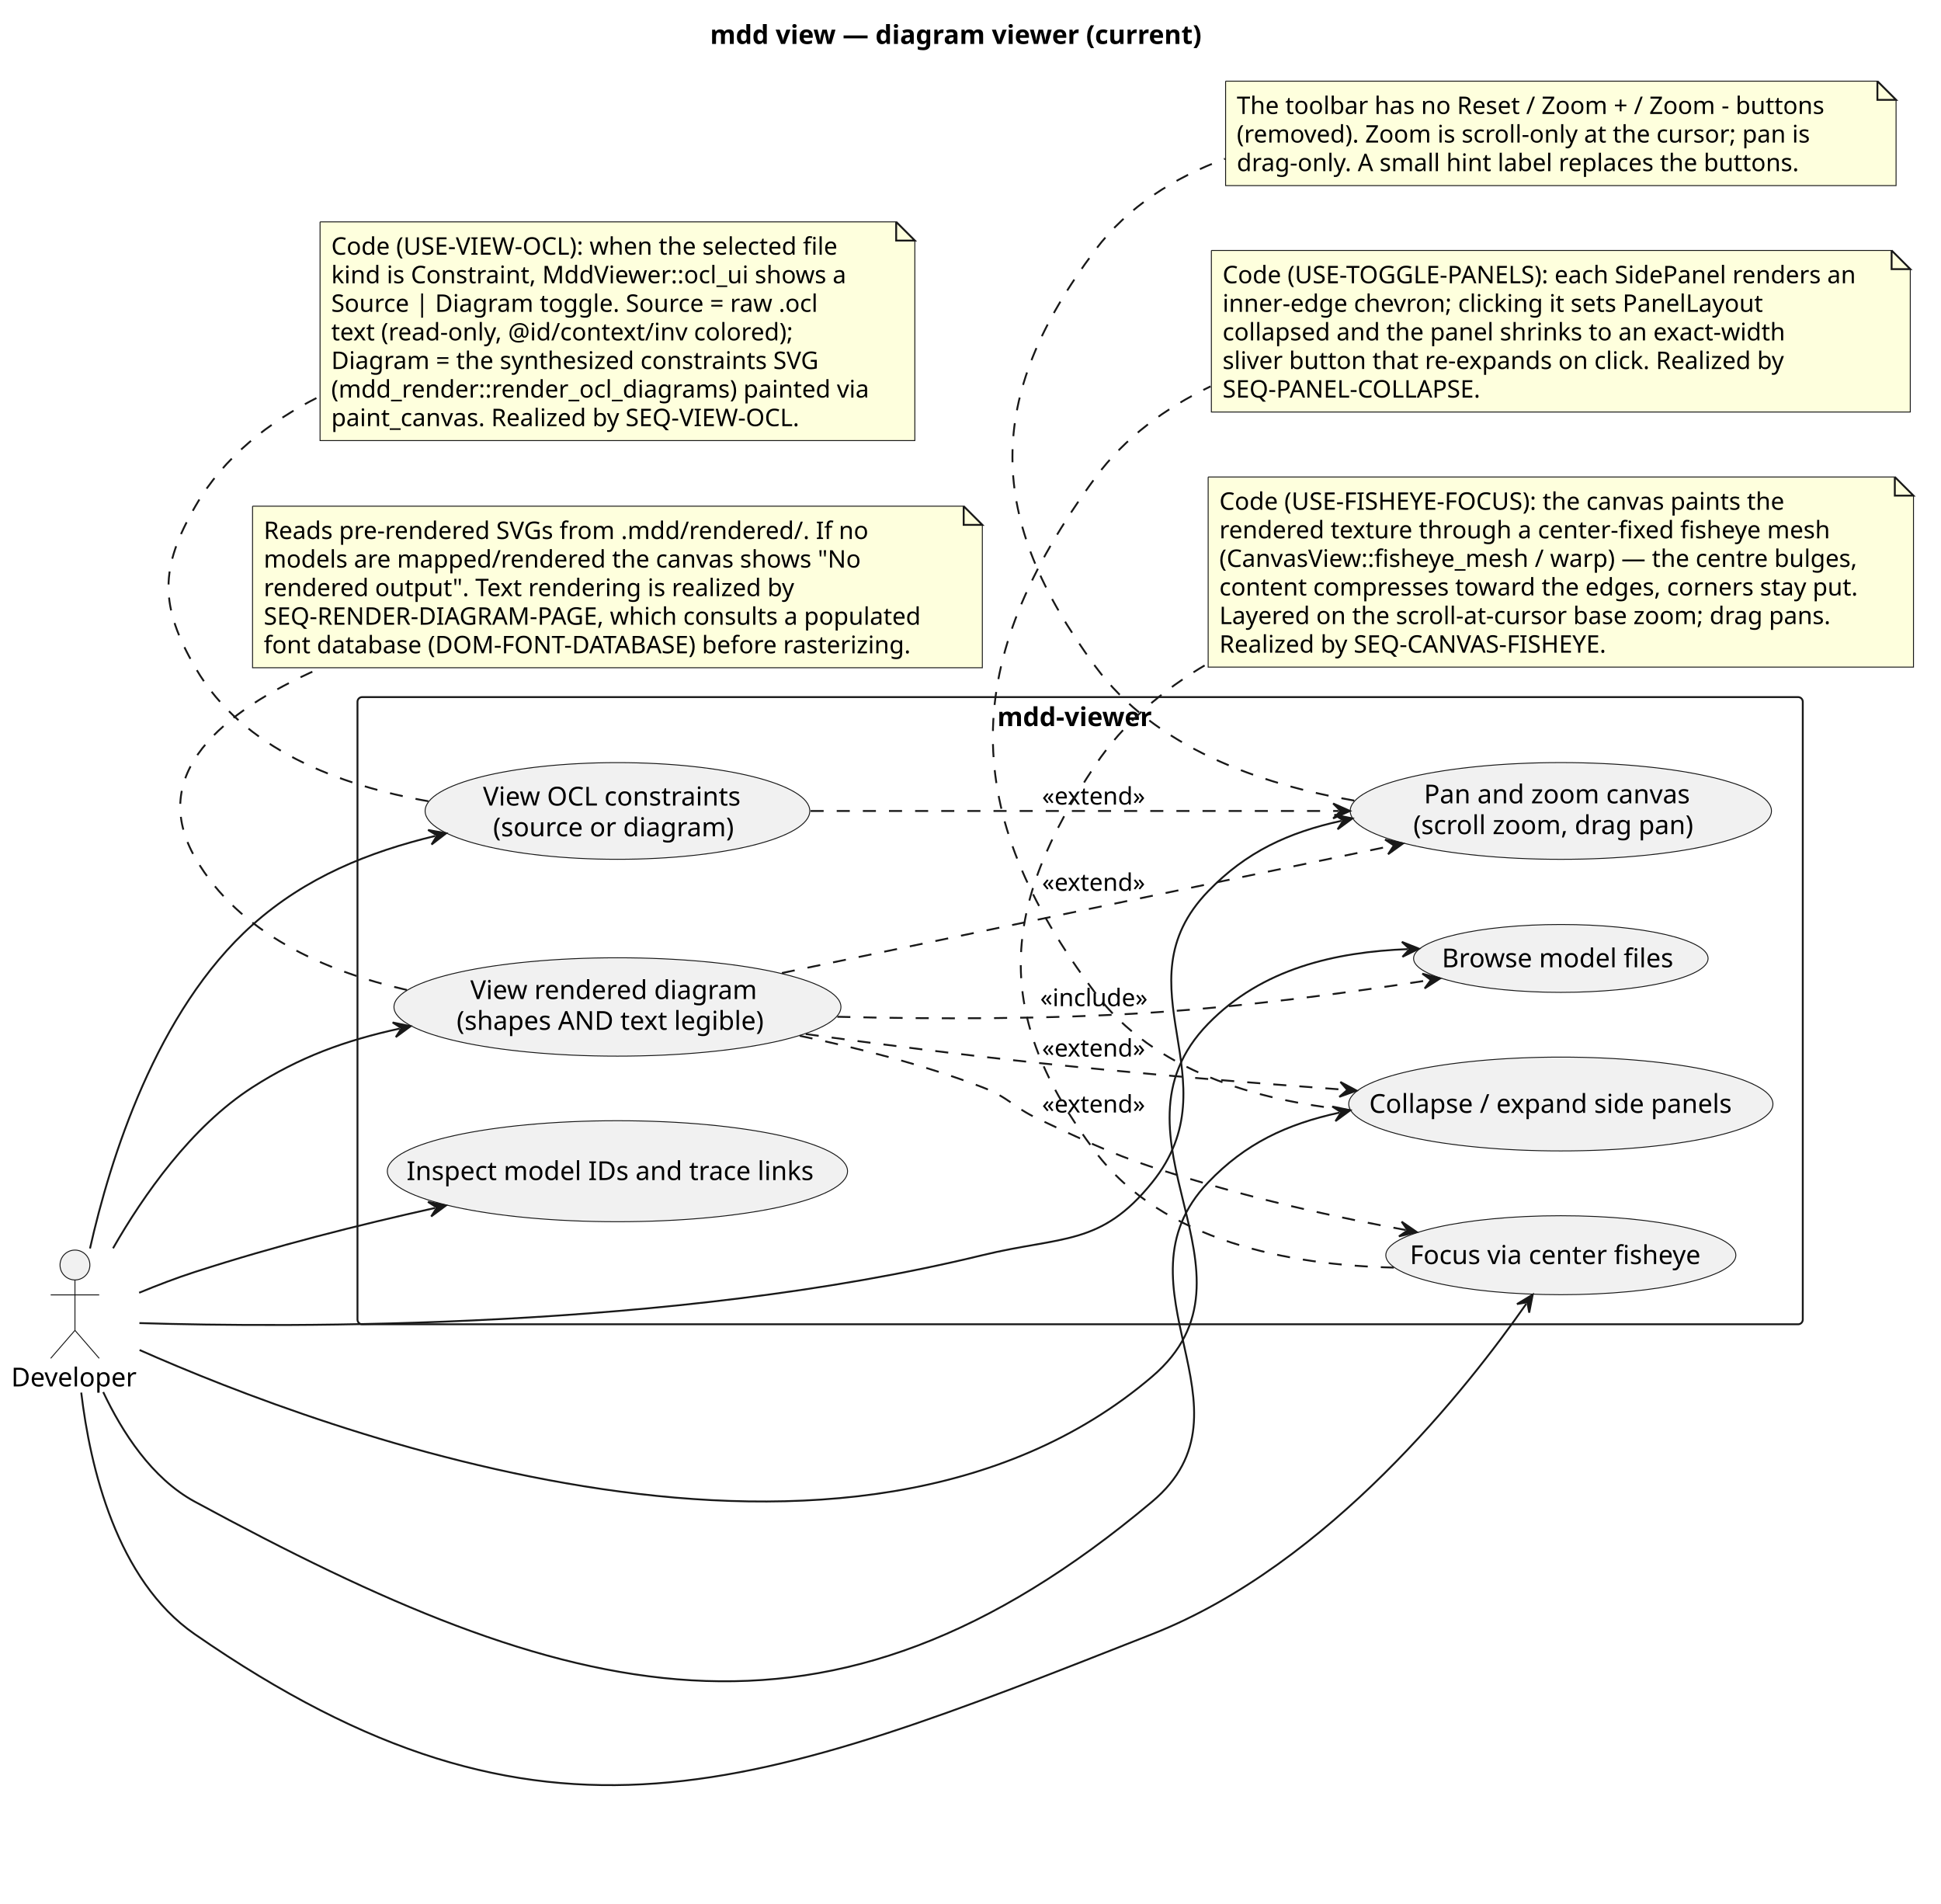
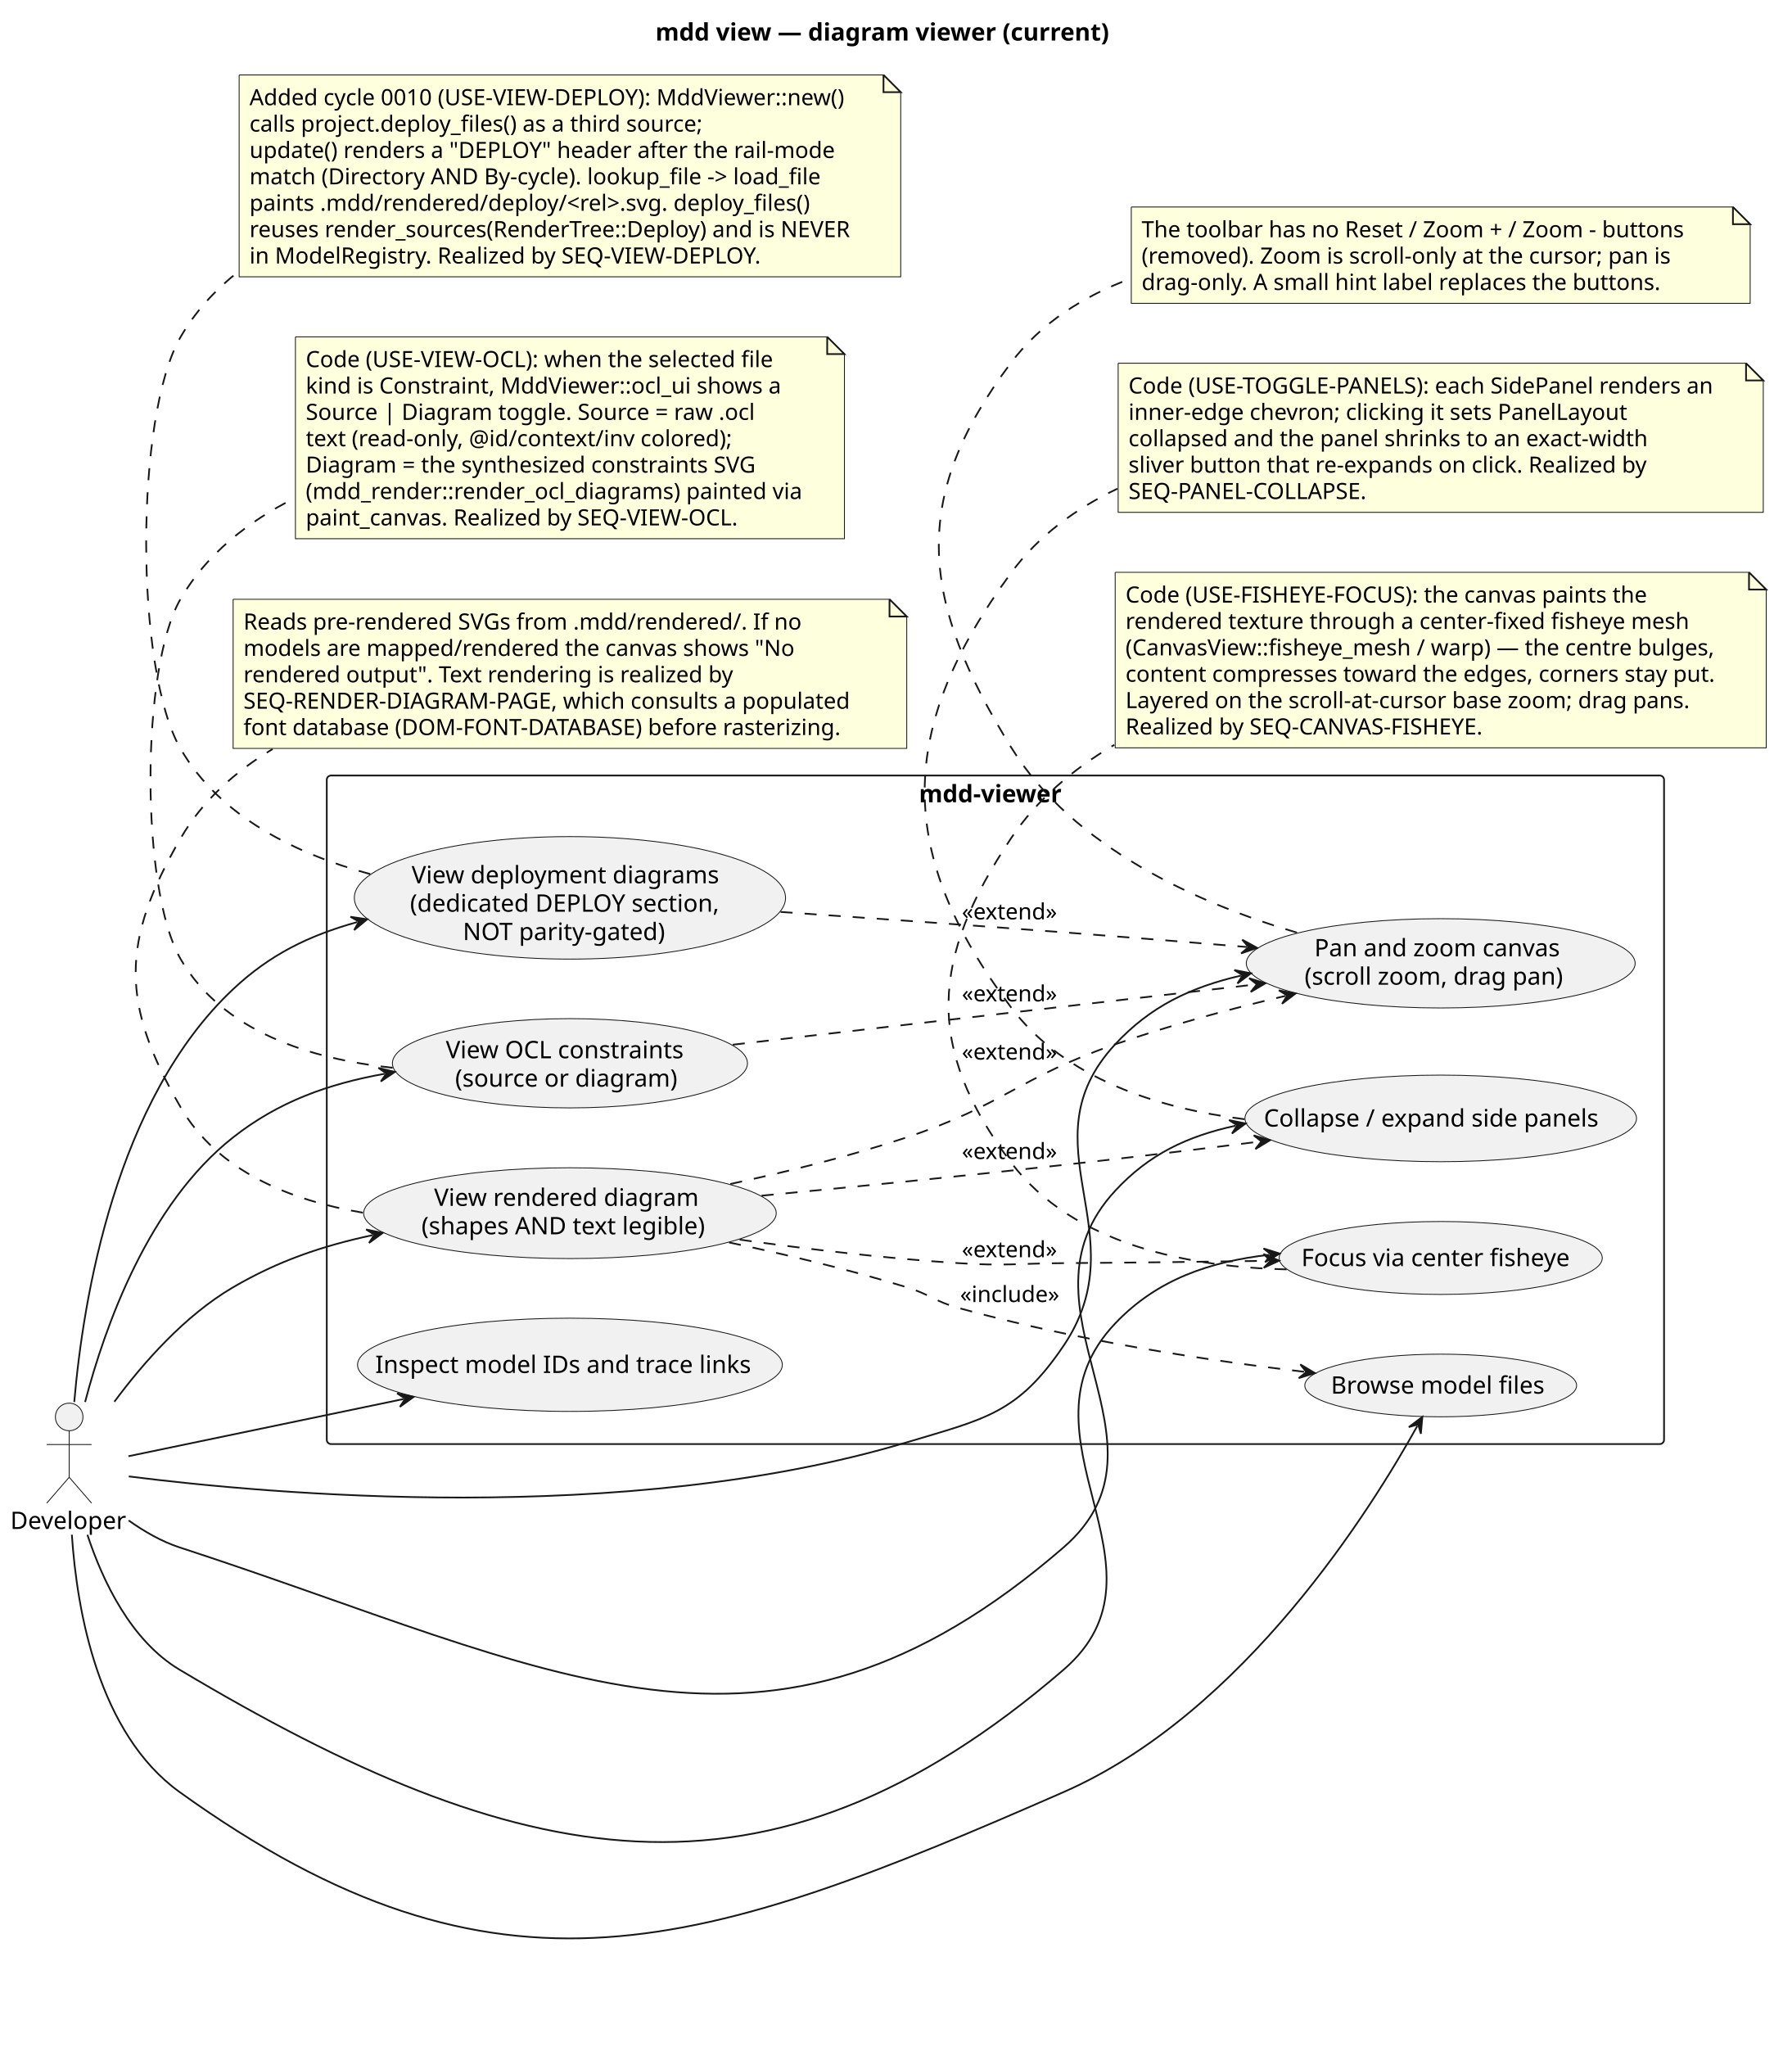
- <svg xmlns="http://www.w3.org/2000/svg" contentStyleType="text/css" data-diagram-type="DESCRIPTION" height="1020px" preserveAspectRatio="none" style="width:1040px;height:1020px;background:#FFFFFF;" version="1.1" viewBox="0 0 1040 1020" width="1040px" zoomAndPan="magnify">
+ <svg xmlns="http://www.w3.org/2000/svg" contentStyleType="text/css" data-diagram-type="DESCRIPTION" height="1188px" preserveAspectRatio="none" style="width:1040px;height:1188px;background:#FFFFFF;" version="1.1" viewBox="0 0 1040 1188" width="1040px" zoomAndPan="magnify">
  <defs />
  <g>
-     <g class="title" data-source-line="18">
+     <g class="title" data-source-line="21">
      <text fill="#000000" font-family="sans-serif" font-size="14" font-weight="700" lengthAdjust="spacing" textLength="272.337" x="380.46" y="23.535">mdd view — diagram viewer (current)</text>
    </g>
-     <g class="cluster" data-qualified-name="mdd-viewer" data-source-line="24" id="ent0003">
-       <rect fill="none" height="336" rx="2.5" ry="2.5" style="stroke:#181818;stroke-width:1;" width="774.4" x="191.54" y="373.458" />
-       <text fill="#000000" font-family="sans-serif" font-size="14" font-weight="700" lengthAdjust="spacing" textLength="88.778" x="534.351" y="388.993">mdd-viewer</text>
+     <g class="cluster" data-qualified-name="mdd-viewer" data-source-line="27" id="ent0003">
+       <rect fill="none" height="388" rx="2.5" ry="2.5" style="stroke:#181818;stroke-width:1;" width="776.26" x="189.68" y="450.078" />
+       <text fill="#000000" font-family="sans-serif" font-size="14" font-weight="700" lengthAdjust="spacing" textLength="88.778" x="533.421" y="465.613">mdd-viewer</text>
    </g>
-     <g class="entity" data-qualified-name="mdd-viewer.View" data-source-line="25" id="ent0004">
-       <ellipse cx="330.835" cy="539.457" fill="#F1F1F1" rx="119.745" ry="26.349" style="stroke:#181818;stroke-width:0.5;" />
-       <text fill="#000000" font-family="sans-serif" font-size="14" lengthAdjust="spacing" textLength="157.664" x="252.003" y="535.224">View rendered diagram</text>
-       <text fill="#000000" font-family="sans-serif" font-size="14" lengthAdjust="spacing" textLength="172.327" x="244.671" y="551.712">(shapes AND text legible)</text>
+     <g class="entity" data-qualified-name="mdd-viewer.View" data-source-line="28" id="ent0004">
+       <ellipse cx="330.835" cy="704.077" fill="#F1F1F1" rx="119.745" ry="26.349" style="stroke:#181818;stroke-width:0.5;" />
+       <text fill="#000000" font-family="sans-serif" font-size="14" lengthAdjust="spacing" textLength="157.664" x="252.003" y="699.844">View rendered diagram</text>
+       <text fill="#000000" font-family="sans-serif" font-size="14" lengthAdjust="spacing" textLength="172.327" x="244.671" y="716.332">(shapes AND text legible)</text>
    </g>
-     <g class="entity" data-qualified-name="mdd-viewer.Browse" data-source-line="26" id="ent0005">
-       <ellipse cx="836.303" cy="513.459" fill="#F1F1F1" rx="78.903" ry="18.181" style="stroke:#181818;stroke-width:0.5;" />
-       <text fill="#000000" font-family="sans-serif" font-size="14" lengthAdjust="spacing" textLength="127.47" x="772.568" y="518.203">Browse model files</text>
+     <g class="entity" data-qualified-name="mdd-viewer.Browse" data-source-line="29" id="ent0005">
+       <ellipse cx="836.303" cy="804.079" fill="#F1F1F1" rx="78.903" ry="18.181" style="stroke:#181818;stroke-width:0.5;" />
+       <text fill="#000000" font-family="sans-serif" font-size="14" lengthAdjust="spacing" textLength="127.47" x="772.568" y="808.823">Browse model files</text>
    </g>
-     <g class="entity" data-qualified-name="mdd-viewer.PanZoom" data-source-line="27" id="ent0006">
-       <ellipse cx="836.304" cy="434.454" fill="#F1F1F1" rx="112.854" ry="25.916" style="stroke:#181818;stroke-width:0.5;" />
-       <text fill="#000000" font-family="sans-serif" font-size="14" lengthAdjust="spacing" textLength="146.679" x="762.965" y="430.381">Pan and zoom canvas</text>
-       <text fill="#000000" font-family="sans-serif" font-size="14" lengthAdjust="spacing" textLength="158.081" x="757.264" y="446.87">(scroll zoom, drag pan)</text>
+     <g class="entity" data-qualified-name="mdd-viewer.PanZoom" data-source-line="30" id="ent0006">
+       <ellipse cx="836.304" cy="559.074" fill="#F1F1F1" rx="112.854" ry="25.916" style="stroke:#181818;stroke-width:0.5;" />
+       <text fill="#000000" font-family="sans-serif" font-size="14" lengthAdjust="spacing" textLength="146.679" x="762.965" y="555.001">Pan and zoom canvas</text>
+       <text fill="#000000" font-family="sans-serif" font-size="14" lengthAdjust="spacing" textLength="158.081" x="757.264" y="571.49">(scroll zoom, drag pan)</text>
    </g>
-     <g class="entity" data-qualified-name="mdd-viewer.Fisheye" data-source-line="28" id="ent0007">
-       <ellipse cx="836.304" cy="672.455" fill="#F1F1F1" rx="93.784" ry="21.157" style="stroke:#181818;stroke-width:0.5;" />
-       <text fill="#000000" font-family="sans-serif" font-size="14" lengthAdjust="spacing" textLength="161.773" x="755.418" y="677.199">Focus via center fisheye</text>
+     <g class="entity" data-qualified-name="mdd-viewer.Fisheye" data-source-line="31" id="ent0007">
+       <ellipse cx="836.304" cy="730.075" fill="#F1F1F1" rx="93.784" ry="21.157" style="stroke:#181818;stroke-width:0.5;" />
+       <text fill="#000000" font-family="sans-serif" font-size="14" lengthAdjust="spacing" textLength="161.773" x="755.418" y="734.819">Focus via center fisheye</text>
    </g>
-     <g class="entity" data-qualified-name="mdd-viewer.Panels" data-source-line="29" id="ent0008">
-       <ellipse cx="836.304" cy="591.457" fill="#F1F1F1" rx="113.644" ry="25.129" style="stroke:#181818;stroke-width:0.5;" />
-       <text fill="#000000" font-family="sans-serif" font-size="14" lengthAdjust="spacing" textLength="205.358" x="733.625" y="596.201">Collapse / expand side panels</text>
+     <g class="entity" data-qualified-name="mdd-viewer.Panels" data-source-line="32" id="ent0008">
+       <ellipse cx="836.304" cy="649.077" fill="#F1F1F1" rx="113.644" ry="25.129" style="stroke:#181818;stroke-width:0.5;" />
+       <text fill="#000000" font-family="sans-serif" font-size="14" lengthAdjust="spacing" textLength="205.358" x="733.625" y="653.821">Collapse / expand side panels</text>
    </g>
-     <g class="entity" data-qualified-name="mdd-viewer.Trace" data-source-line="30" id="ent0009">
-       <ellipse cx="330.828" cy="627.456" fill="#F1F1F1" rx="123.288" ry="27.058" style="stroke:#181818;stroke-width:0.5;" />
-       <text fill="#000000" font-family="sans-serif" font-size="14" lengthAdjust="spacing" textLength="226.01" x="217.823" y="632.2">Inspect model IDs and trace links</text>
+     <g class="entity" data-qualified-name="mdd-viewer.Trace" data-source-line="33" id="ent0009">
+       <ellipse cx="330.828" cy="792.076" fill="#F1F1F1" rx="123.288" ry="27.058" style="stroke:#181818;stroke-width:0.5;" />
+       <text fill="#000000" font-family="sans-serif" font-size="14" lengthAdjust="spacing" textLength="226.01" x="217.823" y="796.82">Inspect model IDs and trace links</text>
    </g>
-     <g class="entity" data-qualified-name="mdd-viewer.ViewOcl" data-source-line="31" id="ent0010">
-       <ellipse cx="330.834" cy="434.459" fill="#F1F1F1" rx="103.054" ry="25.901" style="stroke:#181818;stroke-width:0.5;" />
-       <text fill="#000000" font-family="sans-serif" font-size="14" lengthAdjust="spacing" textLength="144.074" x="258.797" y="431.554">View OCL constraints</text>
-       <text fill="#000000" font-family="sans-serif" font-size="14" lengthAdjust="spacing" textLength="133.267" x="264.201" y="448.043">(source or diagram)</text>
+     <g class="entity" data-qualified-name="mdd-viewer.ViewOcl" data-source-line="34" id="ent0010">
+       <ellipse cx="330.834" cy="617.079" fill="#F1F1F1" rx="103.054" ry="25.901" style="stroke:#181818;stroke-width:0.5;" />
+       <text fill="#000000" font-family="sans-serif" font-size="14" lengthAdjust="spacing" textLength="144.074" x="258.797" y="614.174">View OCL constraints</text>
+       <text fill="#000000" font-family="sans-serif" font-size="14" lengthAdjust="spacing" textLength="133.267" x="264.201" y="630.663">(source or diagram)</text>
    </g>
-     <g class="entity" data-qualified-name="Dev" data-source-line="22" id="ent0002">
-       <ellipse cx="40.159" cy="677.708" fill="#F1F1F1" rx="8" ry="8" style="stroke:#181818;stroke-width:0.5;" />
-       <path d="M40.159,685.708 L40.159,712.708 M27.159,693.708 L53.159,693.708 M40.159,712.708 L27.159,727.708 M40.159,712.708 L53.159,727.708" fill="none" style="stroke:#181818;stroke-width:0.5;" />
-       <text fill="#000000" font-family="sans-serif" font-size="14" lengthAdjust="spacing" textLength="68.318" x="6" y="742.743">Developer</text>
+     <g class="entity" data-qualified-name="mdd-viewer.ViewDeploy" data-source-line="35" id="ent0011">
+       <ellipse cx="330.833" cy="521.081" fill="#F1F1F1" rx="125.153" ry="35.553" style="stroke:#181818;stroke-width:0.5;" />
+       <text fill="#000000" font-family="sans-serif" font-size="14" lengthAdjust="spacing" textLength="183.811" x="238.927" y="512.626">View deployment diagrams</text>
+       <text fill="#000000" font-family="sans-serif" font-size="14" lengthAdjust="spacing" textLength="185.616" x="238.025" y="529.114">(dedicated DEPLOY section,</text>
+       <text fill="#000000" font-family="sans-serif" font-size="14" lengthAdjust="spacing" textLength="124.332" x="268.667" y="545.602">NOT parity-gated)</text>
    </g>
-     <g class="entity" data-qualified-name="GMN23" data-source-line="49" id="ent0024">
-       <path d="M171.49,118.868 L171.49,236.042 L490.176,236.042 L490.176,128.868 L480.176,118.868 L171.49,118.868" fill="#FEFFDD" style="stroke:#181818;stroke-width:0.5;" />
-       <path d="M480.176,118.868 L480.176,128.868 L490.176,128.868 L480.176,118.868" fill="#FEFFDD" style="stroke:#181818;stroke-width:1;" />
-       <text fill="#000000" font-family="sans-serif" font-size="13" lengthAdjust="spacing" textLength="284.997" x="177.49" y="136.437">Code (USE-VIEW-OCL): when the selected file</text>
-       <text fill="#000000" font-family="sans-serif" font-size="13" lengthAdjust="spacing" textLength="289.491" x="177.49" y="151.747">kind is Constraint, MddViewer::ocl_ui shows a</text>
-       <text fill="#000000" font-family="sans-serif" font-size="13" lengthAdjust="spacing" textLength="271.153" x="177.49" y="167.058">Source | Diagram toggle. Source = raw .ocl</text>
-       <text fill="#000000" font-family="sans-serif" font-size="13" lengthAdjust="spacing" textLength="266.081" x="177.49" y="182.368">text (read-only, @id/context/inv colored);</text>
-       <text fill="#000000" font-family="sans-serif" font-size="13" lengthAdjust="spacing" textLength="274.32" x="177.49" y="197.679">Diagram = the synthesized constraints SVG</text>
-       <text fill="#000000" font-family="sans-serif" font-size="13" lengthAdjust="spacing" textLength="297.686" x="177.49" y="212.989">(mdd_render::render_ocl_diagrams) painted via</text>
-       <text fill="#000000" font-family="sans-serif" font-size="13" lengthAdjust="spacing" textLength="265.192" x="177.49" y="228.3">paint_canvas. Realized by SEQ-VIEW-OCL.</text>
+     <g class="entity" data-qualified-name="Dev" data-source-line="25" id="ent0002">
+       <ellipse cx="40.159" cy="822.338" fill="#F1F1F1" rx="8" ry="8" style="stroke:#181818;stroke-width:0.5;" />
+       <path d="M40.159,830.338 L40.159,857.338 M27.159,838.338 L53.159,838.338 M40.159,857.338 L27.159,872.338 M40.159,857.338 L53.159,872.338" fill="none" style="stroke:#181818;stroke-width:0.5;" />
+       <text fill="#000000" font-family="sans-serif" font-size="14" lengthAdjust="spacing" textLength="68.318" x="6" y="887.373">Developer</text>
    </g>
-     <g class="entity" data-qualified-name="GMN26" data-source-line="59" id="ent0027">
-       <path d="M647.34,255.528 L647.34,357.392 L1025.256,357.392 L1025.256,265.528 L1015.256,255.528 L647.34,255.528" fill="#FEFFDD" style="stroke:#181818;stroke-width:0.5;" />
-       <path d="M1015.256,255.528 L1015.256,265.528 L1025.256,265.528 L1015.256,255.528" fill="#FEFFDD" style="stroke:#181818;stroke-width:1;" />
-       <text fill="#000000" font-family="sans-serif" font-size="13" lengthAdjust="spacing" textLength="316.634" x="653.34" y="273.097">Code (USE-FISHEYE-FOCUS): the canvas paints the</text>
-       <text fill="#000000" font-family="sans-serif" font-size="13" lengthAdjust="spacing" textLength="342.139" x="653.34" y="288.407">rendered texture through a center-fixed fisheye mesh</text>
-       <text fill="#000000" font-family="sans-serif" font-size="13" lengthAdjust="spacing" textLength="356.916" x="653.34" y="303.718">(CanvasView::fisheye_mesh / warp) — the centre bulges,</text>
-       <text fill="#000000" font-family="sans-serif" font-size="13" lengthAdjust="spacing" textLength="354.326" x="653.34" y="319.028">content compresses toward the edges, corners stay put.</text>
-       <text fill="#000000" font-family="sans-serif" font-size="13" lengthAdjust="spacing" textLength="346.938" x="653.34" y="334.339">Layered on the scroll-at-cursor base zoom; drag pans.</text>
-       <text fill="#000000" font-family="sans-serif" font-size="13" lengthAdjust="spacing" textLength="221.038" x="653.34" y="349.649">Realized by SEQ-CANVAS-FISHEYE.</text>
+     <g class="entity" data-qualified-name="GMN26" data-source-line="55" id="ent0027">
+       <path d="M171.49,195.488 L171.49,312.662 L490.176,312.662 L490.176,205.488 L480.176,195.488 L171.49,195.488" fill="#FEFFDD" style="stroke:#181818;stroke-width:0.5;" />
+       <path d="M480.176,195.488 L480.176,205.488 L490.176,205.488 L480.176,195.488" fill="#FEFFDD" style="stroke:#181818;stroke-width:1;" />
+       <text fill="#000000" font-family="sans-serif" font-size="13" lengthAdjust="spacing" textLength="284.997" x="177.49" y="213.057">Code (USE-VIEW-OCL): when the selected file</text>
+       <text fill="#000000" font-family="sans-serif" font-size="13" lengthAdjust="spacing" textLength="289.491" x="177.49" y="228.367">kind is Constraint, MddViewer::ocl_ui shows a</text>
+       <text fill="#000000" font-family="sans-serif" font-size="13" lengthAdjust="spacing" textLength="271.153" x="177.49" y="243.678">Source | Diagram toggle. Source = raw .ocl</text>
+       <text fill="#000000" font-family="sans-serif" font-size="13" lengthAdjust="spacing" textLength="266.081" x="177.49" y="258.988">text (read-only, @id/context/inv colored);</text>
+       <text fill="#000000" font-family="sans-serif" font-size="13" lengthAdjust="spacing" textLength="274.32" x="177.49" y="274.299">Diagram = the synthesized constraints SVG</text>
+       <text fill="#000000" font-family="sans-serif" font-size="13" lengthAdjust="spacing" textLength="297.686" x="177.49" y="289.609">(mdd_render::render_ocl_diagrams) painted via</text>
+       <text fill="#000000" font-family="sans-serif" font-size="13" lengthAdjust="spacing" textLength="265.192" x="177.49" y="304.92">paint_canvas. Realized by SEQ-VIEW-OCL.</text>
    </g>
-     <g class="entity" data-qualified-name="GMN29" data-source-line="68" id="ent0030">
-       <path d="M656.68,43.488 L656.68,99.42 L1015.928,99.42 L1015.928,53.488 L1005.928,43.488 L656.68,43.488" fill="#FEFFDD" style="stroke:#181818;stroke-width:0.5;" />
-       <path d="M1005.928,43.488 L1005.928,53.488 L1015.928,53.488 L1005.928,43.488" fill="#FEFFDD" style="stroke:#181818;stroke-width:1;" />
-       <text fill="#000000" font-family="sans-serif" font-size="13" lengthAdjust="spacing" textLength="338.248" x="662.68" y="61.057">The toolbar has no Reset / Zoom + / Zoom - buttons</text>
-       <text fill="#000000" font-family="sans-serif" font-size="13" lengthAdjust="spacing" textLength="325.013" x="662.68" y="76.367">(removed). Zoom is scroll-only at the cursor; pan is</text>
-       <text fill="#000000" font-family="sans-serif" font-size="13" lengthAdjust="spacing" textLength="318.272" x="662.68" y="91.678">drag-only. A small hint label replaces the buttons.</text>
+     <g class="entity" data-qualified-name="GMN29" data-source-line="65" id="ent0030">
+       <path d="M647.34,332.148 L647.34,434.012 L1025.256,434.012 L1025.256,342.148 L1015.256,332.148 L647.34,332.148" fill="#FEFFDD" style="stroke:#181818;stroke-width:0.5;" />
+       <path d="M1015.256,332.148 L1015.256,342.148 L1025.256,342.148 L1015.256,332.148" fill="#FEFFDD" style="stroke:#181818;stroke-width:1;" />
+       <text fill="#000000" font-family="sans-serif" font-size="13" lengthAdjust="spacing" textLength="316.634" x="653.34" y="349.717">Code (USE-FISHEYE-FOCUS): the canvas paints the</text>
+       <text fill="#000000" font-family="sans-serif" font-size="13" lengthAdjust="spacing" textLength="342.139" x="653.34" y="365.027">rendered texture through a center-fixed fisheye mesh</text>
+       <text fill="#000000" font-family="sans-serif" font-size="13" lengthAdjust="spacing" textLength="356.916" x="653.34" y="380.338">(CanvasView::fisheye_mesh / warp) — the centre bulges,</text>
+       <text fill="#000000" font-family="sans-serif" font-size="13" lengthAdjust="spacing" textLength="354.326" x="653.34" y="395.648">content compresses toward the edges, corners stay put.</text>
+       <text fill="#000000" font-family="sans-serif" font-size="13" lengthAdjust="spacing" textLength="346.938" x="653.34" y="410.959">Layered on the scroll-at-cursor base zoom; drag pans.</text>
+       <text fill="#000000" font-family="sans-serif" font-size="13" lengthAdjust="spacing" textLength="221.038" x="653.34" y="426.269">Realized by SEQ-CANVAS-FISHEYE.</text>
    </g>
    <g class="entity" data-qualified-name="GMN32" data-source-line="74" id="ent0033">
-       <path d="M649.06,134.178 L649.06,220.731 L1023.536,220.731 L1023.536,144.178 L1013.536,134.178 L649.06,134.178" fill="#FEFFDD" style="stroke:#181818;stroke-width:0.5;" />
-       <path d="M1013.536,134.178 L1013.536,144.178 L1023.536,144.178 L1013.536,134.178" fill="#FEFFDD" style="stroke:#181818;stroke-width:1;" />
-       <text fill="#000000" font-family="sans-serif" font-size="13" lengthAdjust="spacing" textLength="353.476" x="655.06" y="151.747">Code (USE-TOGGLE-PANELS): each SidePanel renders an</text>
-       <text fill="#000000" font-family="sans-serif" font-size="13" lengthAdjust="spacing" textLength="303.094" x="655.06" y="167.057">inner-edge chevron; clicking it sets PanelLayout</text>
-       <text fill="#000000" font-family="sans-serif" font-size="13" lengthAdjust="spacing" textLength="316.881" x="655.06" y="182.368">collapsed and the panel shrinks to an exact-width</text>
-       <text fill="#000000" font-family="sans-serif" font-size="13" lengthAdjust="spacing" textLength="319.37" x="655.06" y="197.678">sliver button that re-expands on click. Realized by</text>
-       <text fill="#000000" font-family="sans-serif" font-size="13" lengthAdjust="spacing" textLength="146.199" x="655.06" y="212.989">SEQ-PANEL-COLLAPSE.</text>
+       <path d="M656.68,120.118 L656.68,176.05 L1015.928,176.05 L1015.928,130.118 L1005.928,120.118 L656.68,120.118" fill="#FEFFDD" style="stroke:#181818;stroke-width:0.5;" />
+       <path d="M1005.928,120.118 L1005.928,130.118 L1015.928,130.118 L1005.928,120.118" fill="#FEFFDD" style="stroke:#181818;stroke-width:1;" />
+       <text fill="#000000" font-family="sans-serif" font-size="13" lengthAdjust="spacing" textLength="338.248" x="662.68" y="137.687">The toolbar has no Reset / Zoom + / Zoom - buttons</text>
+       <text fill="#000000" font-family="sans-serif" font-size="13" lengthAdjust="spacing" textLength="325.013" x="662.68" y="152.997">(removed). Zoom is scroll-only at the cursor; pan is</text>
+       <text fill="#000000" font-family="sans-serif" font-size="13" lengthAdjust="spacing" textLength="318.272" x="662.68" y="168.308">drag-only. A small hint label replaces the buttons.</text>
    </g>
-     <g class="entity" data-qualified-name="GMN35" data-source-line="82" id="ent0036">
-       <path d="M135.32,271.178 L135.32,357.731 L526.344,357.731 L526.344,281.178 L516.344,271.178 L135.32,271.178" fill="#FEFFDD" style="stroke:#181818;stroke-width:0.5;" />
-       <path d="M516.344,271.178 L516.344,281.178 L526.344,281.178 L516.344,271.178" fill="#FEFFDD" style="stroke:#181818;stroke-width:1;" />
-       <text fill="#000000" font-family="sans-serif" font-size="13" lengthAdjust="spacing" textLength="340.679" x="141.32" y="288.747">Reads pre-rendered SVGs from .mdd/rendered/. If no</text>
-       <text fill="#000000" font-family="sans-serif" font-size="13" lengthAdjust="spacing" textLength="329.456" x="141.32" y="304.057">models are mapped/rendered the canvas shows "No</text>
-       <text fill="#000000" font-family="sans-serif" font-size="13" lengthAdjust="spacing" textLength="297.572" x="141.32" y="319.368">rendered output". Text rendering is realized by</text>
-       <text fill="#000000" font-family="sans-serif" font-size="13" lengthAdjust="spacing" textLength="370.024" x="141.32" y="334.678">SEQ-RENDER-DIAGRAM-PAGE, which consults a populated</text>
-       <text fill="#000000" font-family="sans-serif" font-size="13" lengthAdjust="spacing" textLength="367.155" x="141.32" y="349.989">font database (DOM-FONT-DATABASE) before rasterizing.</text>
+     <g class="entity" data-qualified-name="GMN35" data-source-line="80" id="ent0036">
+       <path d="M649.06,210.798 L649.06,297.351 L1023.536,297.351 L1023.536,220.798 L1013.536,210.798 L649.06,210.798" fill="#FEFFDD" style="stroke:#181818;stroke-width:0.5;" />
+       <path d="M1013.536,210.798 L1013.536,220.798 L1023.536,220.798 L1013.536,210.798" fill="#FEFFDD" style="stroke:#181818;stroke-width:1;" />
+       <text fill="#000000" font-family="sans-serif" font-size="13" lengthAdjust="spacing" textLength="353.476" x="655.06" y="228.367">Code (USE-TOGGLE-PANELS): each SidePanel renders an</text>
+       <text fill="#000000" font-family="sans-serif" font-size="13" lengthAdjust="spacing" textLength="303.094" x="655.06" y="243.677">inner-edge chevron; clicking it sets PanelLayout</text>
+       <text fill="#000000" font-family="sans-serif" font-size="13" lengthAdjust="spacing" textLength="316.881" x="655.06" y="258.988">collapsed and the panel shrinks to an exact-width</text>
+       <text fill="#000000" font-family="sans-serif" font-size="13" lengthAdjust="spacing" textLength="319.37" x="655.06" y="274.298">sliver button that re-expands on click. Realized by</text>
+       <text fill="#000000" font-family="sans-serif" font-size="13" lengthAdjust="spacing" textLength="146.199" x="655.06" y="289.609">SEQ-PANEL-COLLAPSE.</text>
    </g>
-     <g class="link" data-entity-1="ent0002" data-entity-2="ent0004" data-link-type="dependency" data-source-line="34" id="lnk11">
-       <path d="M60.56,668.758 C76.73,640.518 102.41,603.618 135.32,582.458 C160.48,566.278 184.987,557.394 214.167,551.044" fill="none" id="Dev-to-View" style="stroke:#181818;stroke-width:1;" />
-       <polygon fill="#181818" points="220.03,549.768,210.385,547.774,215.144,550.832,212.086,555.591,220.03,549.768" style="stroke:#181818;stroke-width:1;" />
+     <g class="entity" data-qualified-name="GMN38" data-source-line="88" id="ent0039">
+       <path d="M135.32,347.798 L135.32,434.351 L526.344,434.351 L526.344,357.798 L516.344,347.798 L135.32,347.798" fill="#FEFFDD" style="stroke:#181818;stroke-width:0.5;" />
+       <path d="M516.344,347.798 L516.344,357.798 L526.344,357.798 L516.344,347.798" fill="#FEFFDD" style="stroke:#181818;stroke-width:1;" />
+       <text fill="#000000" font-family="sans-serif" font-size="13" lengthAdjust="spacing" textLength="340.679" x="141.32" y="365.367">Reads pre-rendered SVGs from .mdd/rendered/. If no</text>
+       <text fill="#000000" font-family="sans-serif" font-size="13" lengthAdjust="spacing" textLength="329.456" x="141.32" y="380.677">models are mapped/rendered the canvas shows "No</text>
+       <text fill="#000000" font-family="sans-serif" font-size="13" lengthAdjust="spacing" textLength="297.572" x="141.32" y="395.988">rendered output". Text rendering is realized by</text>
+       <text fill="#000000" font-family="sans-serif" font-size="13" lengthAdjust="spacing" textLength="370.024" x="141.32" y="411.298">SEQ-RENDER-DIAGRAM-PAGE, which consults a populated</text>
+       <text fill="#000000" font-family="sans-serif" font-size="13" lengthAdjust="spacing" textLength="367.155" x="141.32" y="426.609">font database (DOM-FONT-DATABASE) before rasterizing.</text>
    </g>
-     <g class="link" data-entity-1="ent0002" data-entity-2="ent0005" data-link-type="dependency" data-source-line="35" id="lnk12">
-       <path d="M74.79,723.238 C172.13,766.348 457.37,874.038 617.34,737.458 C682.03,682.228 588.01,609.388 647.34,548.458 C676.17,518.848 715.415,509.993 754.295,508.473" fill="none" id="Dev-to-Browse" style="stroke:#181818;stroke-width:1;" />
-       <polygon fill="#181818" points="760.29,508.238,751.141,504.593,755.294,508.434,751.453,512.587,760.29,508.238" style="stroke:#181818;stroke-width:1;" />
+     <g class="entity" data-qualified-name="GMN41" data-source-line="96" id="ent0042">
+       <path d="M138.82,43.488 L138.82,160.662 L522.849,160.662 L522.849,53.488 L512.849,43.488 L138.82,43.488" fill="#FEFFDD" style="stroke:#181818;stroke-width:0.5;" />
+       <path d="M512.849,43.488 L512.849,53.488 L522.849,53.488 L512.849,43.488" fill="#FEFFDD" style="stroke:#181818;stroke-width:1;" />
+       <text fill="#000000" font-family="sans-serif" font-size="13" lengthAdjust="spacing" textLength="363.029" x="144.82" y="61.057">Added cycle 0010 (USE-VIEW-DEPLOY): MddViewer::new()</text>
+       <text fill="#000000" font-family="sans-serif" font-size="13" lengthAdjust="spacing" textLength="277.316" x="144.82" y="76.367">calls project.deploy_files() as a third source;</text>
+       <text fill="#000000" font-family="sans-serif" font-size="13" lengthAdjust="spacing" textLength="350.829" x="144.82" y="91.678">update() renders a "DEPLOY" header after the rail-mode</text>
+       <text fill="#000000" font-family="sans-serif" font-size="13" lengthAdjust="spacing" textLength="355.653" x="144.82" y="106.988">match (Directory AND By-cycle). lookup_file -&gt; load_file</text>
+       <text fill="#000000" font-family="sans-serif" font-size="13" lengthAdjust="spacing" textLength="348.848" x="144.82" y="122.299">paints .mdd/rendered/deploy/&lt;rel&gt;.svg. deploy_files()</text>
+       <text fill="#000000" font-family="sans-serif" font-size="13" lengthAdjust="spacing" textLength="360.89" x="144.82" y="137.609">reuses render_sources(RenderTree::Deploy) and is NEVER</text>
+       <text fill="#000000" font-family="sans-serif" font-size="13" lengthAdjust="spacing" textLength="312.508" x="144.82" y="152.92">in ModelRegistry. Realized by SEQ-VIEW-DEPLOY.</text>
    </g>
-     <g class="link" data-entity-1="ent0002" data-entity-2="ent0006" data-link-type="dependency" data-source-line="36" id="lnk13">
-       <path d="M74.69,708.818 C154.33,711.248 360.58,712.748 526.34,672.458 C569.1,662.058 589.74,667.728 617.34,633.458 C661.62,578.468 598.3,528.248 647.34,477.458 C667.69,456.388 690.219,445.983 718.789,439.723" fill="none" id="Dev-to-PanZoom" style="stroke:#181818;stroke-width:1;" />
-       <polygon fill="#181818" points="724.65,438.438,715.002,436.457,719.766,439.508,716.715,444.272,724.65,438.438" style="stroke:#181818;stroke-width:1;" />
+     <g class="link" data-entity-1="ent0002" data-entity-2="ent0004" data-link-type="dependency" data-source-line="38" id="lnk12">
+       <path d="M66.39,813.518 C83.25,790.788 107.41,763.378 135.32,747.078 C161.52,731.768 186.754,723.171 216.304,716.811" fill="none" id="Dev-to-View" style="stroke:#181818;stroke-width:1;" />
+       <polygon fill="#181818" points="222.17,715.548,212.53,713.532,217.282,716.6,214.213,721.352,222.17,715.548" style="stroke:#181818;stroke-width:1;" />
    </g>
-     <g class="link" data-entity-1="ent0002" data-entity-2="ent0007" data-link-type="dependency" data-source-line="37" id="lnk14">
-       <path d="M43.53,746.048 C48.29,785.968 62.43,846.458 104.32,875.458 C291.78,1005.248 405.17,958.958 617.34,875.458 C712.37,838.058 787.063,742.457 817.803,698.466" fill="none" id="Dev-to-Fisheye" style="stroke:#181818;stroke-width:1;" />
-       <polygon fill="#181818" points="821.24,693.548,812.806,698.634,818.376,697.647,819.364,703.217,821.24,693.548" style="stroke:#181818;stroke-width:1;" />
+     <g class="link" data-entity-1="ent0002" data-entity-2="ent0005" data-link-type="dependency" data-source-line="39" id="lnk13">
+       <path d="M41.71,890.688 C44.68,935.058 57.07,1006.108 104.32,1040.078 C289.45,1173.178 408.46,1131.498 617.34,1040.078 C722.59,994.008 796.679,874.515 822.739,827.545" fill="none" id="Dev-to-Browse" style="stroke:#181818;stroke-width:1;" />
+       <polygon fill="#181818" points="825.65,822.298,817.786,828.227,823.224,826.67,824.781,832.109,825.65,822.298" style="stroke:#181818;stroke-width:1;" />
    </g>
-     <g class="link" data-entity-1="ent0002" data-entity-2="ent0008" data-link-type="dependency" data-source-line="38" id="lnk15">
-       <path d="M55.31,745.768 C65.42,767.188 81.35,792.008 104.32,804.458 C304.76,913.128 442.74,951.088 617.34,804.458 C676.43,754.828 594.06,689.258 647.34,633.458 C667.32,612.538 689.388,602.237 717.628,596.077" fill="none" id="Dev-to-Panels" style="stroke:#181818;stroke-width:1;" />
-       <polygon fill="#181818" points="723.49,594.798,713.844,592.808,718.605,595.864,715.549,600.625,723.49,594.798" style="stroke:#181818;stroke-width:1;" />
+     <g class="link" data-entity-1="ent0002" data-entity-2="ent0006" data-link-type="dependency" data-source-line="40" id="lnk14">
+       <path d="M74.75,856.848 C154.95,866.998 363.08,886.028 526.34,837.078 C571.83,823.438 590.75,820.418 617.34,781.078 C661.54,715.708 593.68,663.938 647.34,606.078 C667.81,584.008 691.095,572.972 720.335,566.202" fill="none" id="Dev-to-PanZoom" style="stroke:#181818;stroke-width:1;" />
+       <polygon fill="#181818" points="726.18,564.848,716.51,562.981,721.309,565.976,718.314,570.775,726.18,564.848" style="stroke:#181818;stroke-width:1;" />
    </g>
-     <g class="link" data-entity-1="ent0002" data-entity-2="ent0009" data-link-type="dependency" data-source-line="39" id="lnk16">
-       <path d="M74.56,692.568 C84.06,688.648 94.5,684.628 104.32,681.458 C147.99,667.338 191.624,656.384 233.104,647.134" fill="none" id="Dev-to-Trace" style="stroke:#181818;stroke-width:1;" />
-       <polygon fill="#181818" points="238.96,645.828,229.305,643.883,234.08,646.917,231.046,651.691,238.96,645.828" style="stroke:#181818;stroke-width:1;" />
+     <g class="link" data-entity-1="ent0002" data-entity-2="ent0007" data-link-type="dependency" data-source-line="41" id="lnk15">
+       <path d="M50.74,890.738 C59.7,917.888 76.07,952.228 104.32,969.078 C300.13,1085.898 444.62,1117.928 617.34,969.078 C685.76,910.118 585.13,833.568 647.34,768.078 C671.76,742.368 702.429,732.163 736.889,728.203" fill="none" id="Dev-to-Fisheye" style="stroke:#181818;stroke-width:1;" />
+       <polygon fill="#181818" points="742.85,727.518,733.452,724.572,737.883,728.089,734.365,732.52,742.85,727.518" style="stroke:#181818;stroke-width:1;" />
    </g>
-     <g class="link" data-entity-1="ent0002" data-entity-2="ent0010" data-link-type="dependency" data-source-line="40" id="lnk17">
-       <path d="M48.22,668.848 C58.89,621.418 83.63,541.568 135.32,495.458 C163.97,469.898 197.447,456.455 233.227,447.825" fill="none" id="Dev-to-ViewOcl" style="stroke:#181818;stroke-width:1;" />
-       <polygon fill="#181818" points="239.06,446.418,229.373,444.64,234.199,447.591,231.249,452.417,239.06,446.418" style="stroke:#181818;stroke-width:1;" />
+     <g class="link" data-entity-1="ent0002" data-entity-2="ent0008" data-link-type="dependency" data-source-line="42" id="lnk16">
+       <path d="M74.7,882.408 C83.71,888.828 93.87,894.678 104.32,898.078 C321.13,968.668 444.94,1047.298 617.34,898.078 C687.63,837.238 584.15,759.258 647.34,691.078 C667,669.868 688.978,659.477 717.208,653.317" fill="none" id="Dev-to-Panels" style="stroke:#181818;stroke-width:1;" />
+       <polygon fill="#181818" points="723.07,652.038,713.424,650.049,718.185,653.104,715.13,657.865,723.07,652.038" style="stroke:#181818;stroke-width:1;" />
    </g>
-     <g class="link" data-entity-1="ent0004" data-entity-2="ent0005" data-link-type="dependency" data-source-line="42" id="lnk18">
-       <path d="M448.63,544.718 C500.37,546.008 561.94,546.128 617.34,542.458 C669.53,538.998 722.351,531.862 765.692,525.112" fill="none" id="View-to-Browse" style="stroke:#181818;stroke-width:1;stroke-dasharray:7,7;" />
-       <polygon fill="#181818" points="771.62,524.188,762.112,521.621,766.68,524.958,763.343,529.526,771.62,524.188" style="stroke:#181818;stroke-width:1;" />
-       <text fill="#000000" font-family="sans-serif" font-size="13" lengthAdjust="spacing" textLength="59.357" x="557.34" y="539.027">«include»</text>
+     <g class="link" data-entity-1="ent0002" data-entity-2="ent0009" data-link-type="dependency" data-source-line="43" id="lnk17">
+       <path d="M74.56,845.138 C114.78,836.778 178.066,823.619 234.256,811.939" fill="none" id="Dev-to-Trace" style="stroke:#181818;stroke-width:1;" />
+       <polygon fill="#181818" points="240.13,810.718,230.504,808.634,235.235,811.736,232.132,816.466,240.13,810.718" style="stroke:#181818;stroke-width:1;" />
    </g>
-     <g class="link" data-entity-1="ent0004" data-entity-2="ent0006" data-link-type="dependency" data-source-line="43" id="lnk19">
-       <path d="M418.95,521.288 C512.39,501.798 653.836,472.303 745.876,453.103" fill="none" id="View-to-PanZoom" style="stroke:#181818;stroke-width:1;stroke-dasharray:7,7;" />
-       <polygon fill="#181818" points="751.75,451.878,742.123,449.8,746.855,452.899,743.756,457.632,751.75,451.878" style="stroke:#181818;stroke-width:1;" />
-       <text fill="#000000" font-family="sans-serif" font-size="13" lengthAdjust="spacing" textLength="57.192" x="558.34" y="477.237">«extend»</text>
+     <g class="link" data-entity-1="ent0002" data-entity-2="ent0010" data-link-type="dependency" data-source-line="44" id="lnk18">
+       <path d="M49.4,813.668 C60.91,769.688 86.14,698.738 135.32,660.078 C161.9,639.188 190.635,629.039 223.305,623.169" fill="none" id="Dev-to-ViewOcl" style="stroke:#181818;stroke-width:1;" />
+       <polygon fill="#181818" points="229.21,622.108,219.644,619.763,224.289,622.992,221.059,627.637,229.21,622.108" style="stroke:#181818;stroke-width:1;" />
    </g>
-     <g class="link" data-entity-1="ent0004" data-entity-2="ent0007" data-link-type="dependency" data-source-line="44" id="lnk20">
-       <path d="M428.47,554.908 C460.24,561.538 495.35,570.558 526.34,582.458 C540.65,587.948 542.49,592.908 556.34,599.458 C595.52,617.968 605.74,622.338 647.34,634.458 C683.62,645.018 718.78,652.598 753.24,658.968" fill="none" id="View-to-Fisheye" style="stroke:#181818;stroke-width:1;stroke-dasharray:7,7;" />
-       <polygon fill="#181818" points="759.14,660.058,751.017,654.489,754.223,659.149,749.563,662.356,759.14,660.058" style="stroke:#181818;stroke-width:1;" />
-       <text fill="#000000" font-family="sans-serif" font-size="13" lengthAdjust="spacing" textLength="57.192" x="558.34" y="596.027">«extend»</text>
+     <g class="link" data-entity-1="ent0002" data-entity-2="ent0011" data-link-type="dependency" data-source-line="45" id="lnk19">
+       <path d="M43.1,813.708 C48.24,753.808 66.99,638.278 135.32,574.078 C156.68,554.008 179.101,543.01 207.391,535.12" fill="none" id="Dev-to-ViewDeploy" style="stroke:#181818;stroke-width:1;" />
+       <polygon fill="#181818" points="213.17,533.508,203.426,532.073,208.354,534.851,205.575,539.779,213.17,533.508" style="stroke:#181818;stroke-width:1;" />
    </g>
-     <g class="link" data-entity-1="ent0004" data-entity-2="ent0008" data-link-type="dependency" data-source-line="45" id="lnk21">
-       <path d="M431.72,553.978 C470.57,559.318 515.48,565.118 556.34,569.458 C612.5,575.418 669.196,580.061 720.896,583.841" fill="none" id="View-to-Panels" style="stroke:#181818;stroke-width:1;stroke-dasharray:7,7;" />
-       <polygon fill="#181818" points="726.88,584.278,718.196,579.633,721.893,583.914,717.612,587.611,726.88,584.278" style="stroke:#181818;stroke-width:1;" />
-       <text fill="#000000" font-family="sans-serif" font-size="13" lengthAdjust="spacing" textLength="57.192" x="558.34" y="566.027">«extend»</text>
+     <g class="link" data-entity-1="ent0004" data-entity-2="ent0005" data-link-type="dependency" data-source-line="47" id="lnk20">
+       <path d="M423.18,721.068 C456.01,728.008 493.13,736.838 526.34,747.078 C540.07,751.308 542.5,755.248 556.34,759.078 C625.37,778.198 700.432,789.442 757.322,796.182" fill="none" id="View-to-Browse" style="stroke:#181818;stroke-width:1;stroke-dasharray:7,7;" />
+       <polygon fill="#181818" points="763.28,796.888,754.813,791.857,758.315,796.3,753.872,799.802,763.28,796.888" style="stroke:#181818;stroke-width:1;" />
+       <text fill="#000000" font-family="sans-serif" font-size="13" lengthAdjust="spacing" textLength="59.357" x="557.34" y="755.647">«include»</text>
    </g>
-     <g class="link" data-entity-1="ent0010" data-entity-2="ent0006" data-link-type="dependency" data-source-line="46" id="lnk22">
-       <path d="M434.32,434.458 C518.28,434.458 630.89,434.458 717.32,434.458" fill="none" id="ViewOcl-to-PanZoom" style="stroke:#181818;stroke-width:1;stroke-dasharray:7,7;" />
-       <polygon fill="#181818" points="723.32,434.458,714.32,430.458,718.32,434.458,714.32,438.458,723.32,434.458" style="stroke:#181818;stroke-width:1;" />
-       <text fill="#000000" font-family="sans-serif" font-size="13" lengthAdjust="spacing" textLength="57.192" x="558.34" y="431.027">«extend»</text>
+     <g class="link" data-entity-1="ent0004" data-entity-2="ent0006" data-link-type="dependency" data-source-line="48" id="lnk21">
+       <path d="M423.89,687.148 C456.62,680.108 493.49,671.008 526.34,660.078 C582.22,641.488 591.68,625.298 647.34,606.078 C681.05,594.448 713.221,585.768 746.201,577.977" fill="none" id="View-to-PanZoom" style="stroke:#181818;stroke-width:1;stroke-dasharray:7,7;" />
+       <polygon fill="#181818" points="752.04,576.598,742.361,574.774,747.174,577.748,744.201,582.56,752.04,576.598" style="stroke:#181818;stroke-width:1;" />
+       <text fill="#000000" font-family="sans-serif" font-size="13" lengthAdjust="spacing" textLength="57.192" x="558.34" y="614.947">«extend»</text>
    </g>
-     <g class="link" data-entity-1="ent0010" data-entity-2="ent0024" data-link-type="association" data-source-line="49" id="lnk25">
-       <path d="M229.52,429.258 C181.8,420.788 129.94,401.328 104.82,357.958 C85.44,324.498 85.44,304.418 104.82,270.958 C119.93,244.868 144.04,226.058 171,212.498" fill="none" id="ViewOcl-GMN23" style="stroke:#181818;stroke-width:1;stroke-dasharray:7,7;" />
+     <g class="link" data-entity-1="ent0004" data-entity-2="ent0007" data-link-type="dependency" data-source-line="49" id="lnk22">
+       <path d="M429.37,719.448 C468.7,724.918 514.57,730.388 556.34,733.078 C583.4,734.818 590.23,733.268 617.34,733.078 C658.4,732.798 697.811,732.308 736.501,731.728" fill="none" id="View-to-Fisheye" style="stroke:#181818;stroke-width:1;stroke-dasharray:7,7;" />
+       <polygon fill="#181818" points="742.5,731.638,733.441,727.774,737.501,731.713,733.561,735.773,742.5,731.638" style="stroke:#181818;stroke-width:1;" />
+       <text fill="#000000" font-family="sans-serif" font-size="13" lengthAdjust="spacing" textLength="57.192" x="558.34" y="729.647">«extend»</text>
    </g>
-     <g class="link" data-entity-1="ent0007" data-entity-2="ent0027" data-link-type="association" data-source-line="59" id="lnk28">
-       <path d="M746.84,679.088 C690.99,677.788 623.03,665.098 586.84,616.958 C531.56,543.418 535.75,486.468 586.84,409.958 C602.01,387.238 623.19,369.508 646.86,355.658" fill="none" id="Fisheye-GMN26" style="stroke:#181818;stroke-width:1;stroke-dasharray:7,7;" />
+     <g class="link" data-entity-1="ent0004" data-entity-2="ent0008" data-link-type="dependency" data-source-line="50" id="lnk23">
+       <path d="M442.06,693.928 C495.09,688.878 559.55,682.488 617.34,676.078 C656.57,671.728 693.747,667.225 731.217,662.525" fill="none" id="View-to-Panels" style="stroke:#181818;stroke-width:1;stroke-dasharray:7,7;" />
+       <polygon fill="#181818" points="737.17,661.778,727.742,658.929,732.209,662.401,728.738,666.867,737.17,661.778" style="stroke:#181818;stroke-width:1;" />
+       <text fill="#000000" font-family="sans-serif" font-size="13" lengthAdjust="spacing" textLength="57.192" x="558.34" y="672.647">«extend»</text>
    </g>
-     <g class="link" data-entity-1="ent0006" data-entity-2="ent0030" data-link-type="association" data-source-line="68" id="lnk31">
-       <path d="M725.61,428.908 C674.76,420.128 618.78,400.318 586.84,356.958 C528.07,277.148 527.29,213.178 586.84,133.958 C604.35,110.668 629.14,95.188 656.36,85.058" fill="none" id="PanZoom-GMN29" style="stroke:#181818;stroke-width:1;stroke-dasharray:7,7;" />
+     <g class="link" data-entity-1="ent0010" data-entity-2="ent0006" data-link-type="dependency" data-source-line="51" id="lnk24">
+       <path d="M425.35,606.308 C513.22,596.178 638.389,581.765 728.549,571.375" fill="none" id="ViewOcl-to-PanZoom" style="stroke:#181818;stroke-width:1;stroke-dasharray:7,7;" />
+       <polygon fill="#181818" points="734.51,570.688,725.111,567.745,729.543,571.261,726.027,575.692,734.51,570.688" style="stroke:#181818;stroke-width:1;" />
+       <text fill="#000000" font-family="sans-serif" font-size="13" lengthAdjust="spacing" textLength="57.192" x="558.34" y="581.177">«extend»</text>
    </g>
-     <g class="link" data-entity-1="ent0008" data-entity-2="ent0033" data-link-type="association" data-source-line="74" id="lnk34">
-       <path d="M723.22,594.708 C672.94,589.598 618.14,573.598 586.84,531.958 C513.13,433.908 514.28,354.858 586.84,255.958 C602.69,234.358 624.48,218.548 648.64,206.998" fill="none" id="Panels-GMN32" style="stroke:#181818;stroke-width:1;stroke-dasharray:7,7;" />
+     <g class="link" data-entity-1="ent0011" data-entity-2="ent0006" data-link-type="dependency" data-source-line="52" id="lnk25">
+       <path d="M453.07,529.238 C503.84,532.738 563.46,536.968 617.34,541.078 C653.97,543.878 688.061,546.631 723.751,549.601" fill="none" id="ViewDeploy-to-PanZoom" style="stroke:#181818;stroke-width:1;stroke-dasharray:7,7;" />
+       <polygon fill="#181818" points="729.73,550.098,721.093,545.366,724.747,549.684,720.429,553.338,729.73,550.098" style="stroke:#181818;stroke-width:1;" />
+       <text fill="#000000" font-family="sans-serif" font-size="13" lengthAdjust="spacing" textLength="57.192" x="558.34" y="533.577">«extend»</text>
    </g>
-     <g class="link" data-entity-1="ent0004" data-entity-2="ent0036" data-link-type="association" data-source-line="82" id="lnk37">
-       <path d="M218.01,530.358 C173.73,520.248 128.01,499.998 104.82,459.958 C78.74,414.928 118.25,381.518 171.17,358.158" fill="none" id="View-GMN35" style="stroke:#181818;stroke-width:1;stroke-dasharray:7,7;" />
+     <g class="link" data-entity-1="ent0010" data-entity-2="ent0027" data-link-type="association" data-source-line="55" id="lnk28">
+       <path d="M227.93,619.708 C180.43,614.688 129.25,598.758 104.82,556.578 C81.54,516.388 81.54,387.768 104.82,347.578 C119.93,321.488 144.04,302.678 171,289.118" fill="none" id="ViewOcl-GMN26" style="stroke:#181818;stroke-width:1;stroke-dasharray:7,7;" />
+     </g>
+     <g class="link" data-entity-1="ent0007" data-entity-2="ent0030" data-link-type="association" data-source-line="65" id="lnk31">
+       <path d="M746.84,736.718 C690.99,735.408 623.03,722.718 586.84,674.578 C536.63,607.788 540.44,556.068 586.84,486.578 C602.01,463.868 623.19,446.128 646.86,432.278" fill="none" id="Fisheye-GMN29" style="stroke:#181818;stroke-width:1;stroke-dasharray:7,7;" />
+     </g>
+     <g class="link" data-entity-1="ent0006" data-entity-2="ent0033" data-link-type="association" data-source-line="74" id="lnk34">
+       <path d="M752.83,541.268 C695.25,524.158 622.84,491.978 586.84,433.578 C534.84,349.208 527.29,289.798 586.84,210.578 C604.35,187.288 629.14,171.818 656.36,161.678" fill="none" id="PanZoom-GMN32" style="stroke:#181818;stroke-width:1;stroke-dasharray:7,7;" />
+     </g>
+     <g class="link" data-entity-1="ent0008" data-entity-2="ent0036" data-link-type="association" data-source-line="80" id="lnk37">
+       <path d="M722.38,649.558 C672.4,643.258 618.09,626.148 586.84,584.578 C519.54,495.058 520.59,422.878 586.84,332.578 C602.69,310.978 624.48,295.168 648.64,283.618" fill="none" id="Panels-GMN35" style="stroke:#181818;stroke-width:1;stroke-dasharray:7,7;" />
+     </g>
+     <g class="link" data-entity-1="ent0004" data-entity-2="ent0039" data-link-type="association" data-source-line="88" id="lnk40">
+       <path d="M210.63,703.798 C168.48,696.678 126.32,679.708 104.82,642.578 C70.07,582.578 70.07,546.578 104.82,486.578 C117.52,464.648 136.53,447.748 158.22,434.738" fill="none" id="View-GMN38" style="stroke:#181818;stroke-width:1;stroke-dasharray:7,7;" />
+     </g>
+     <g class="link" data-entity-1="ent0011" data-entity-2="ent0042" data-link-type="association" data-source-line="96" id="lnk43">
+       <path d="M214.95,507.308 C171.74,495.578 127.66,474.028 104.82,434.578 C78.2,388.618 78.2,241.538 104.82,195.578 C113.44,180.698 124.99,168.188 138.32,157.658" fill="none" id="ViewDeploy-GMN41" style="stroke:#181818;stroke-width:1;stroke-dasharray:7,7;" />
    </g>
  </g>
</svg>
